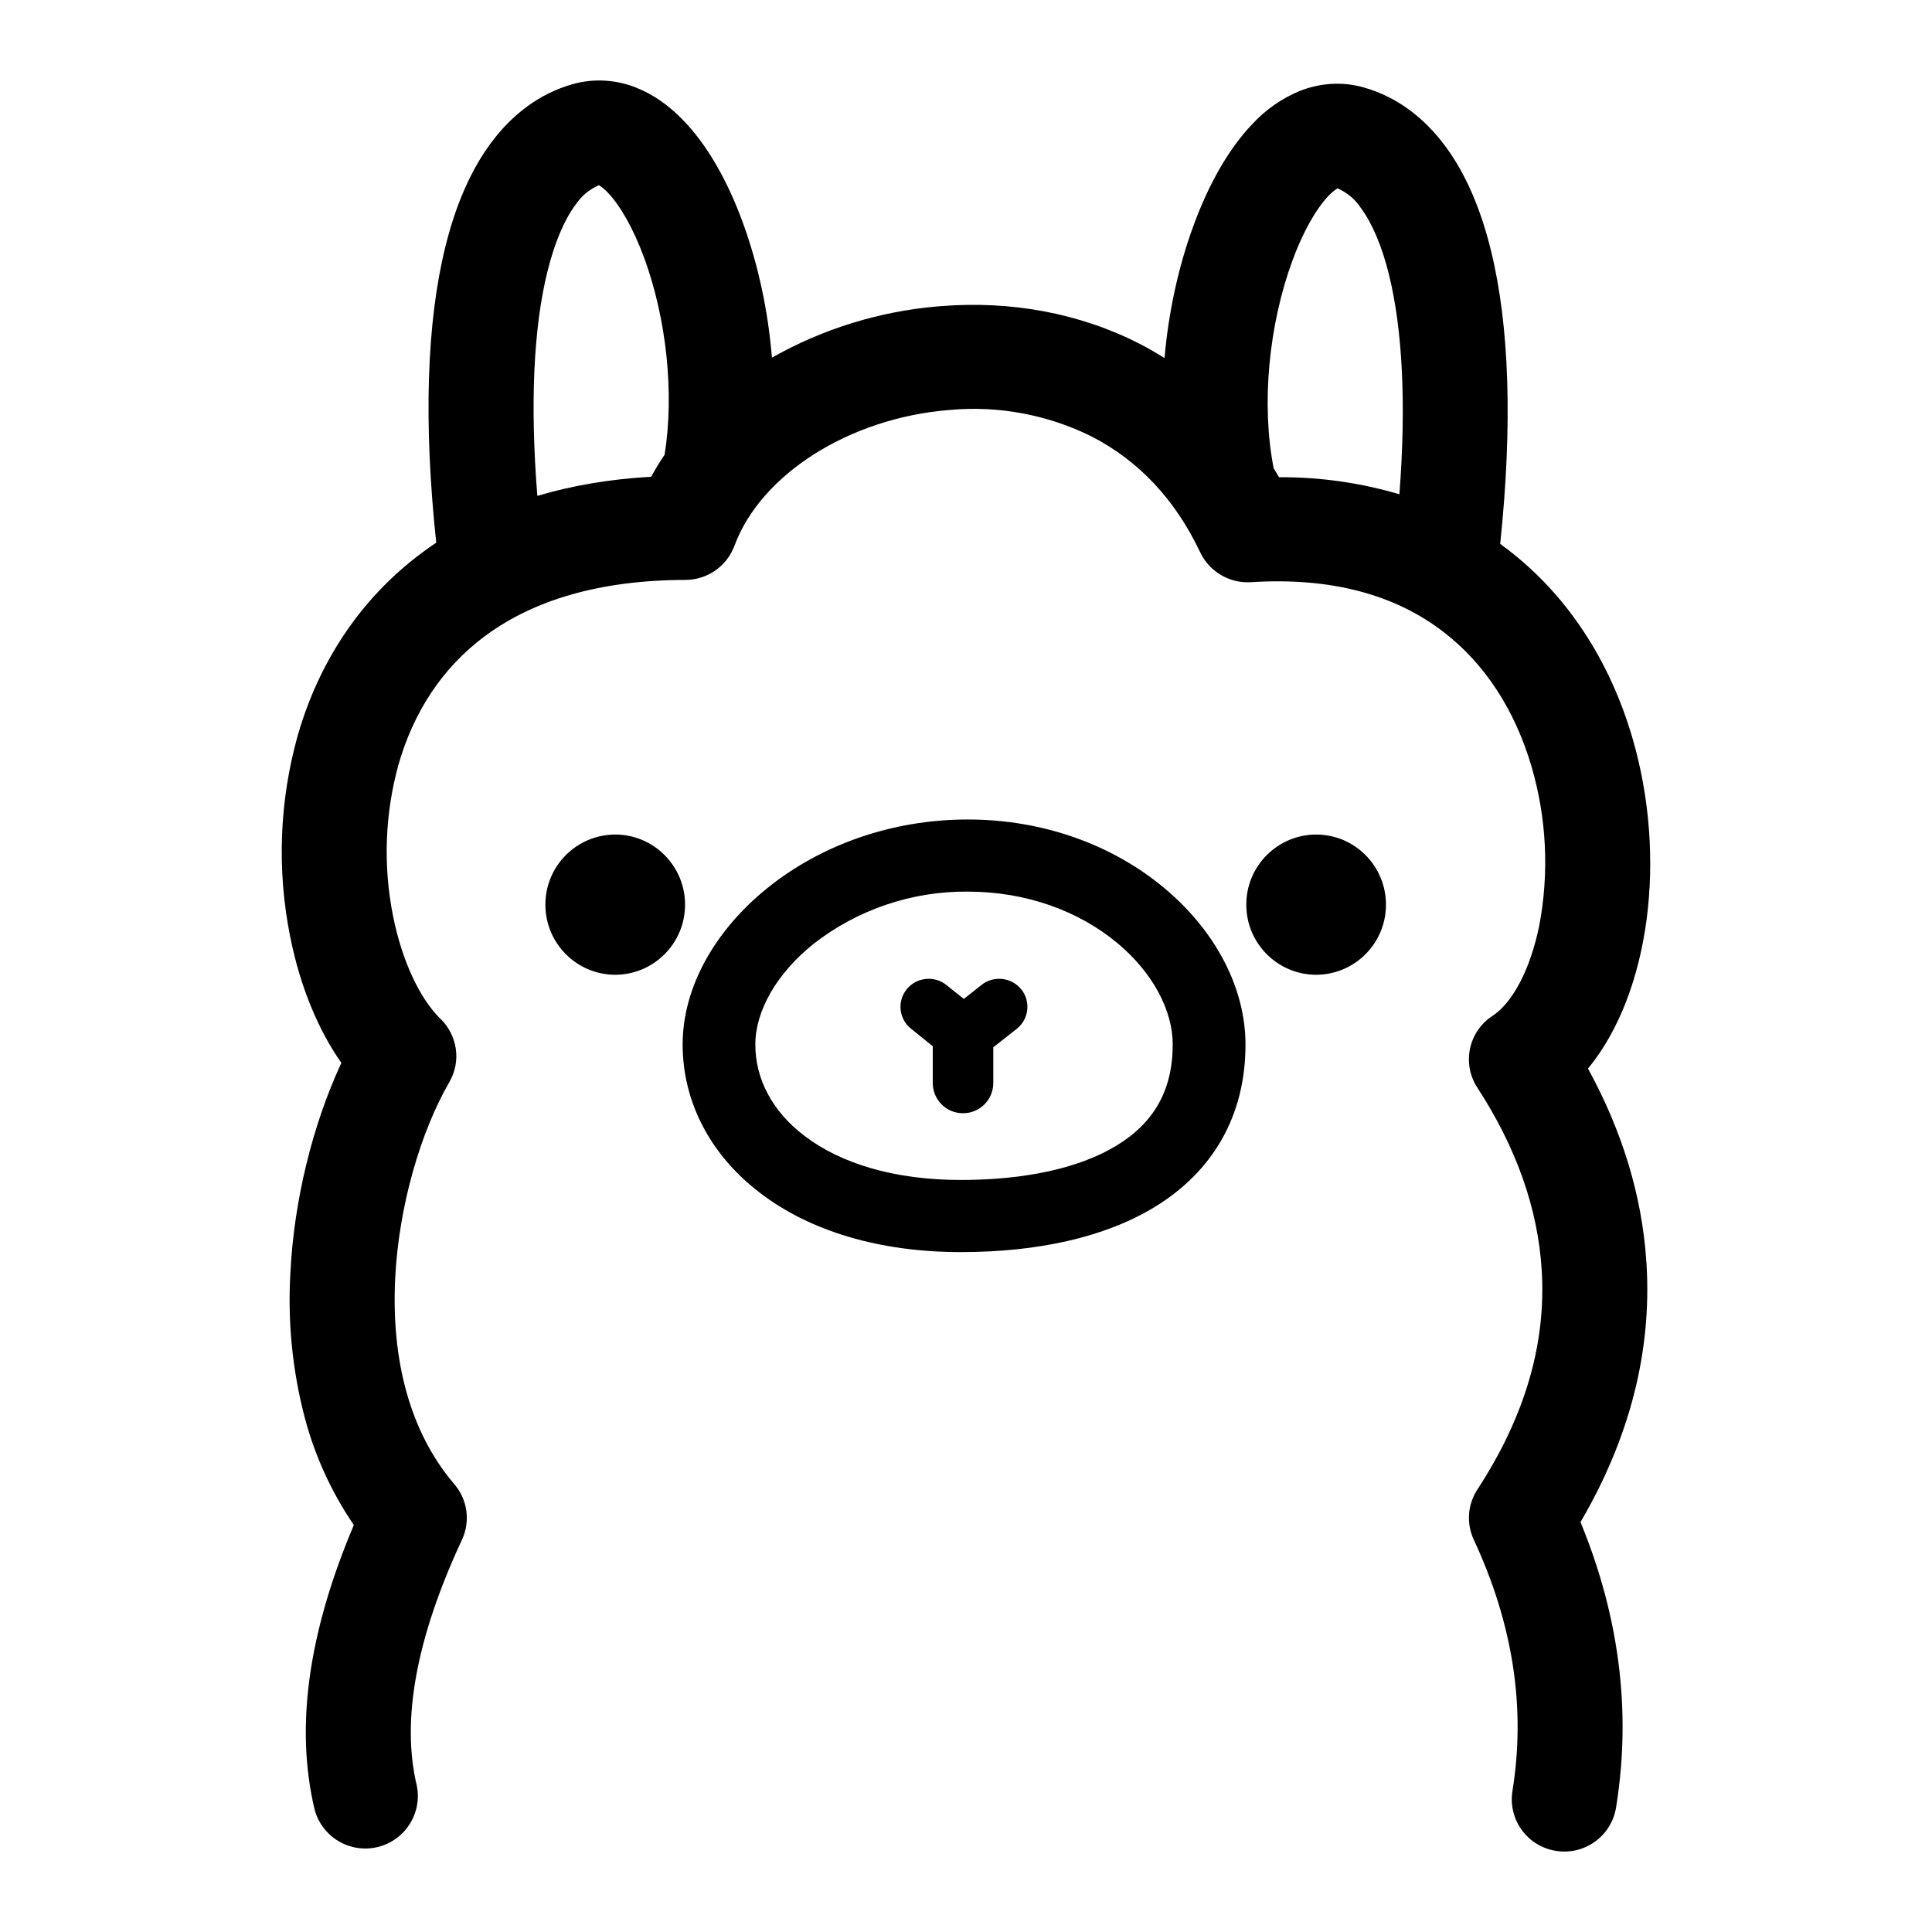
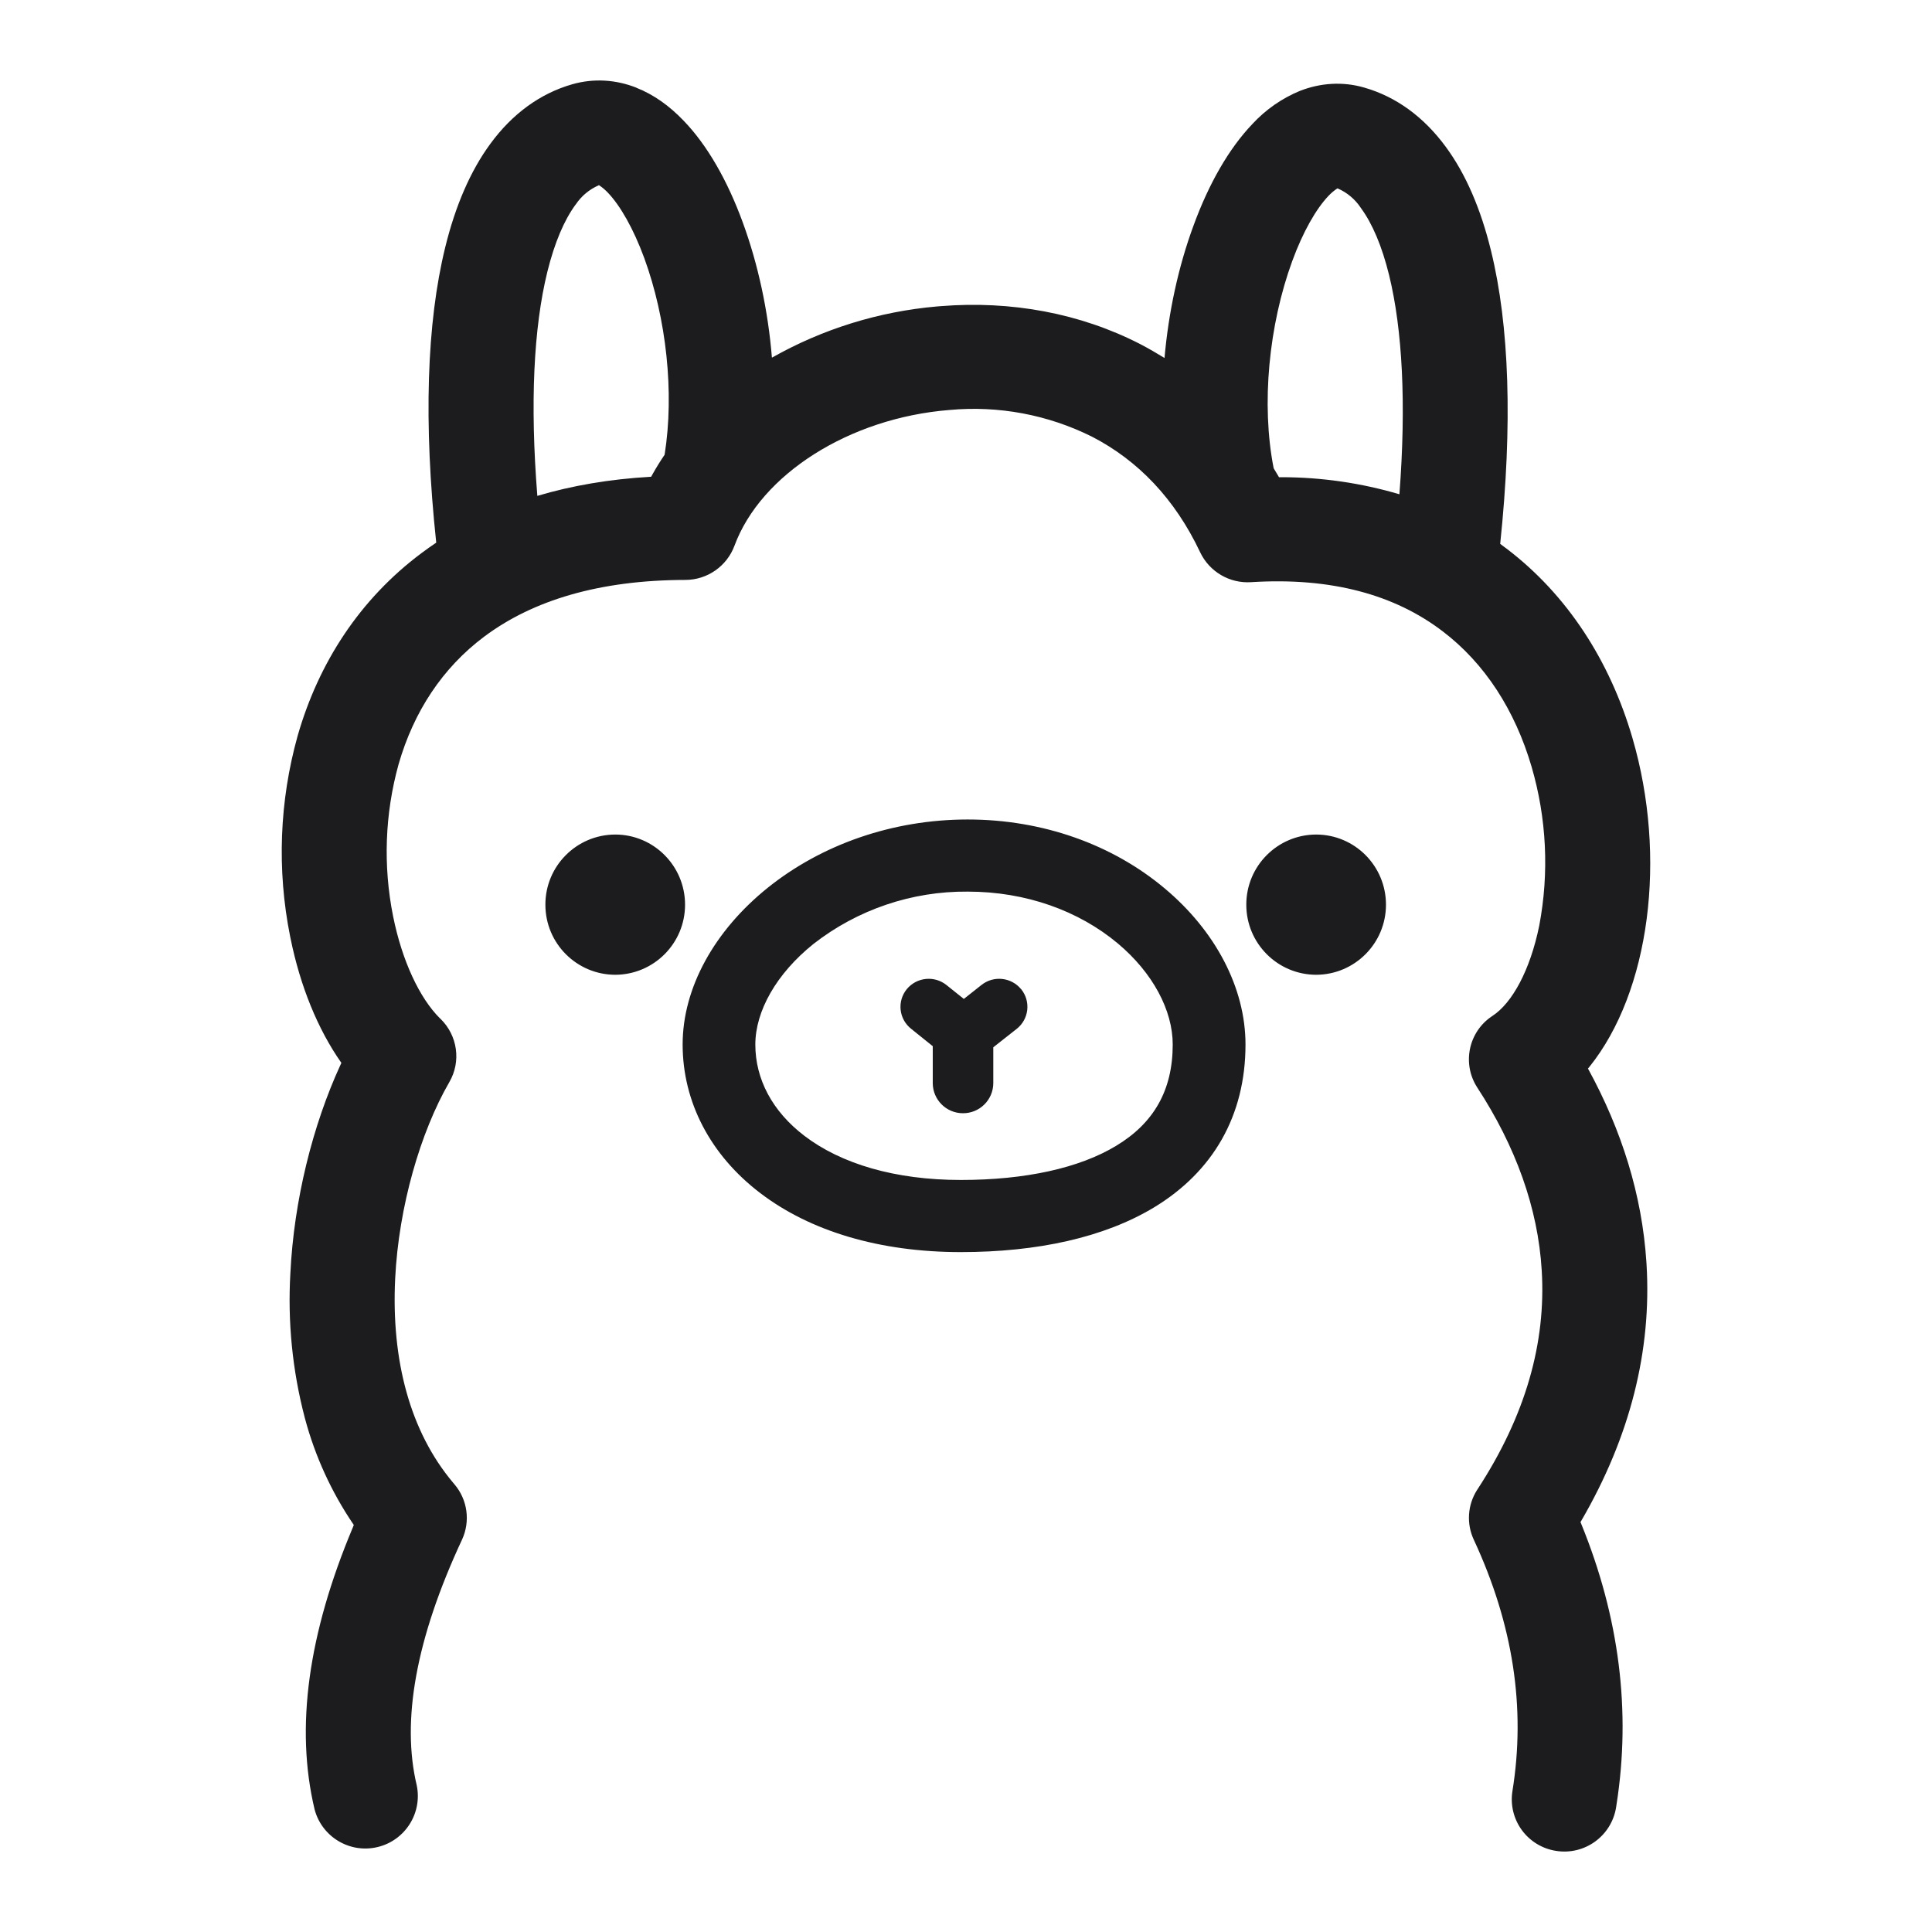
- <svg xmlns="http://www.w3.org/2000/svg" fill="currentColor" fill-rule="evenodd" height="1em" style="flex:none;line-height:1" viewBox="0 0 24 24" width="1em">
+ <svg xmlns="http://www.w3.org/2000/svg" fill="#1C1C1E" fill-rule="evenodd" height="1em" style="flex:none;line-height:1" viewBox="0 0 24 24" width="1em">
  <path d="M7.905 1.09c.216.085.411.225.588.41.295.306.544.744.734 1.263.191.522.315 1.1.362 1.68a5.054 5.054 0 012.049-.636l.051-.004c.87-.07 1.73.087 2.48.474.101.053.2.11.297.17.05-.569.172-1.134.36-1.644.19-.52.439-.957.733-1.264a1.67 1.67 0 01.589-.41c.257-.1.53-.118.796-.042.401.114.745.368 1.016.737.248.337.434.769.561 1.287.23.934.27 2.163.115 3.645l.053.04.026.019c.757.576 1.284 1.397 1.563 2.35.435 1.487.216 3.155-.534 4.088l-.018.021.002.003c.417.762.67 1.567.724 2.4l.002.03c.064 1.065-.2 2.137-.814 3.19l-.007.01.01.024c.472 1.157.62 2.322.438 3.486l-.006.039a.651.651 0 01-.747.536.648.648 0 01-.54-.742c.167-1.033.01-2.069-.48-3.123a.643.643 0 01.04-.617l.004-.006c.604-.924.854-1.83.8-2.72-.046-.779-.325-1.544-.8-2.273a.644.644 0 01.18-.886l.009-.006c.243-.159.467-.565.58-1.12a4.229 4.229 0 00-.095-1.974c-.205-.7-.58-1.284-1.105-1.683-.595-.454-1.383-.673-2.38-.61a.653.653 0 01-.632-.371c-.314-.665-.772-1.141-1.343-1.436a3.288 3.288 0 00-1.772-.332c-1.245.099-2.343.801-2.67 1.686a.652.652 0 01-.61.425c-1.067.002-1.893.252-2.497.703-.522.39-.878.935-1.066 1.588a4.07 4.07 0 00-.068 1.886c.112.558.331 1.02.582 1.269l.008.007c.212.207.257.53.109.785-.36.622-.629 1.549-.673 2.44-.05 1.018.186 1.902.719 2.536l.016.019a.643.643 0 01.095.69c-.576 1.236-.753 2.252-.562 3.052a.652.652 0 01-1.269.298c-.243-1.018-.078-2.184.473-3.498l.014-.035-.008-.012a4.339 4.339 0 01-.598-1.309l-.005-.019a5.764 5.764 0 01-.177-1.785c.044-.91.278-1.842.622-2.59l.012-.026-.002-.002c-.293-.418-.51-.953-.63-1.545l-.005-.024a5.352 5.352 0 01.093-2.49c.262-.915.777-1.701 1.536-2.269.06-.045.123-.09.186-.132-.159-1.493-.119-2.73.112-3.67.127-.518.314-.95.562-1.287.27-.368.614-.622 1.015-.737.266-.076.54-.059.797.042zm4.116 9.09c.936 0 1.8.313 2.446.855.63.527 1.005 1.235 1.005 1.94 0 .888-.406 1.58-1.133 2.022-.62.375-1.451.557-2.403.557-1.009 0-1.871-.259-2.493-.734-.617-.47-.963-1.13-.963-1.845 0-.707.398-1.417 1.056-1.946.668-.537 1.55-.849 2.485-.849zm0 .896a3.07 3.07 0 00-1.916.65c-.461.37-.722.835-.722 1.25 0 .428.21.829.61 1.134.455.347 1.124.548 1.943.548.799 0 1.473-.147 1.932-.426.463-.28.7-.686.7-1.257 0-.423-.246-.89-.683-1.256-.484-.405-1.14-.643-1.864-.643zm.662 1.21l.004.004c.12.151.095.37-.056.49l-.292.23v.446a.375.375 0 01-.376.373.375.375 0 01-.376-.373v-.46l-.271-.218a.347.347 0 01-.052-.49.353.353 0 01.494-.051l.215.172.22-.174a.353.353 0 01.49.051zm-5.04-1.919c.478 0 .867.39.867.871a.87.87 0 01-.868.871.87.87 0 01-.867-.87.87.87 0 01.867-.872zm8.706 0c.48 0 .868.39.868.871a.87.87 0 01-.868.871.87.87 0 01-.867-.87.87.87 0 01.867-.872zM7.44 2.3l-.003.002a.659.659 0 00-.285.238l-.005.006c-.138.189-.258.467-.348.832-.17.692-.216 1.631-.124 2.782.43-.128.899-.208 1.404-.237l.01-.001.019-.034c.046-.082.095-.161.148-.239.123-.771.022-1.692-.253-2.444-.134-.364-.297-.65-.453-.813a.628.628 0 00-.107-.09L7.44 2.3zm9.174.04l-.002.001a.628.628 0 00-.107.09c-.156.163-.32.45-.453.814-.29.794-.387 1.776-.23 2.572l.058.097.008.014h.03a5.184 5.184 0 011.466.212c.086-1.124.038-2.043-.128-2.722-.09-.365-.21-.643-.349-.832l-.004-.006a.659.659 0 00-.285-.239h-.004z" />
</svg>
